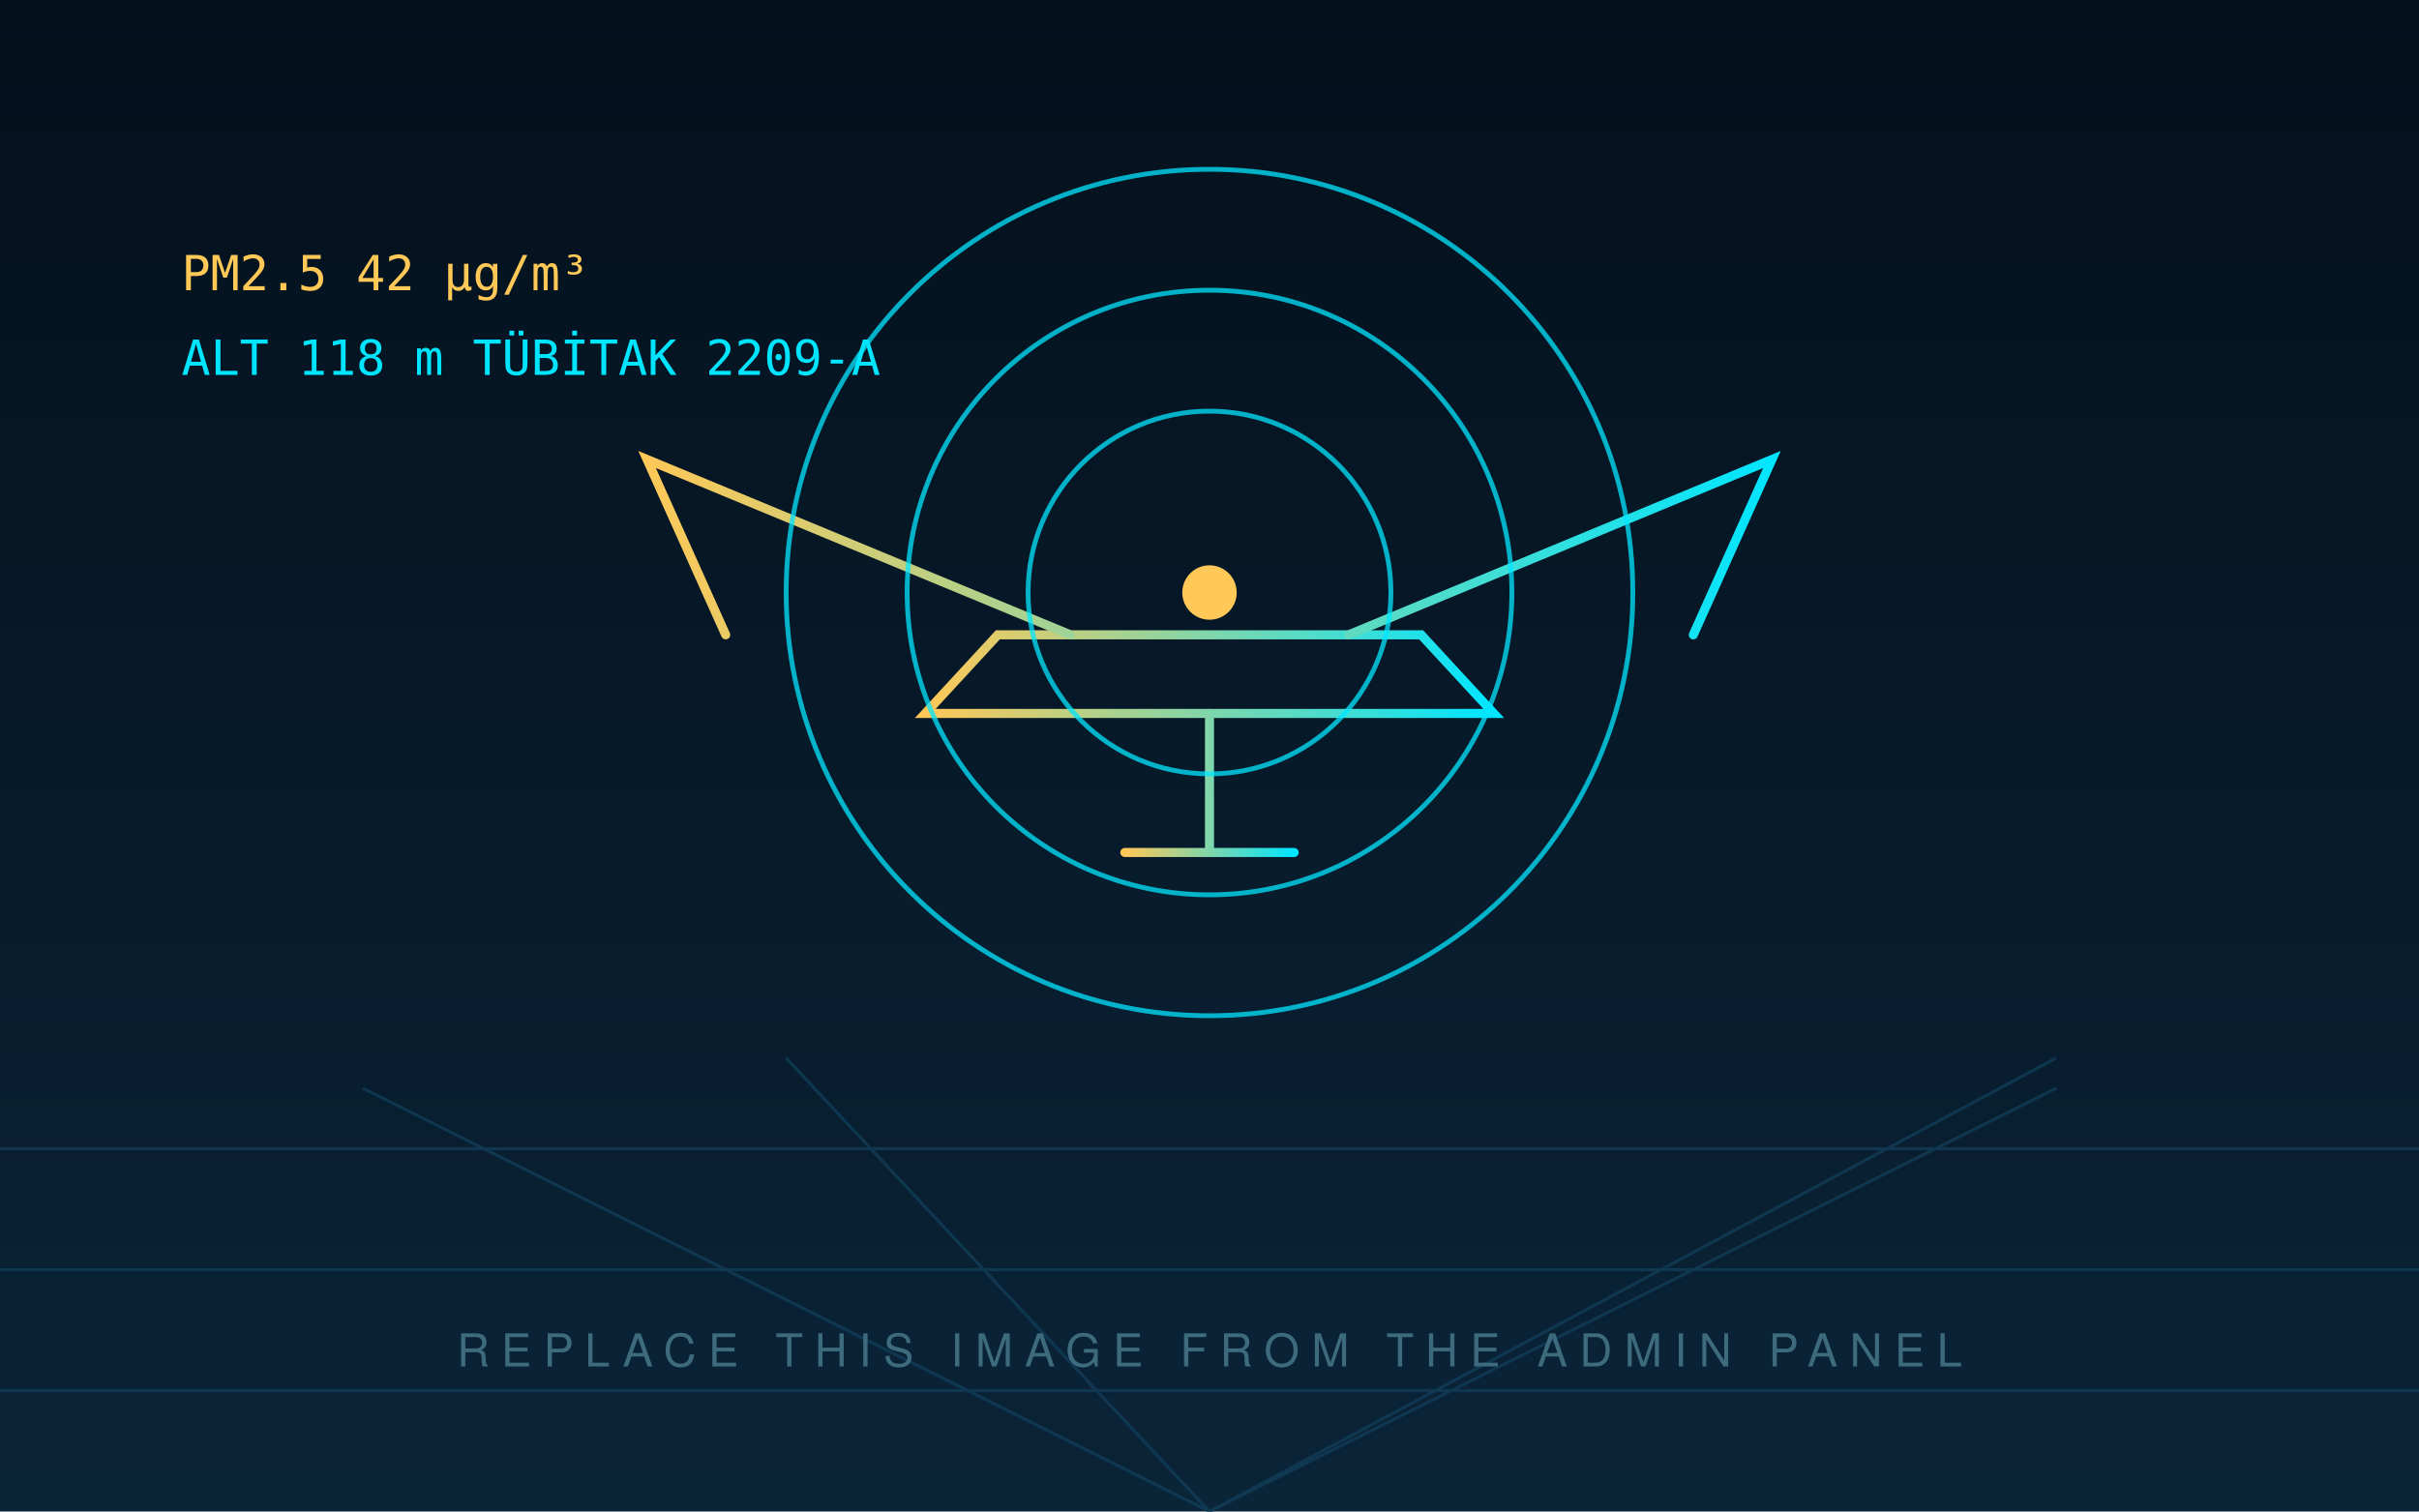
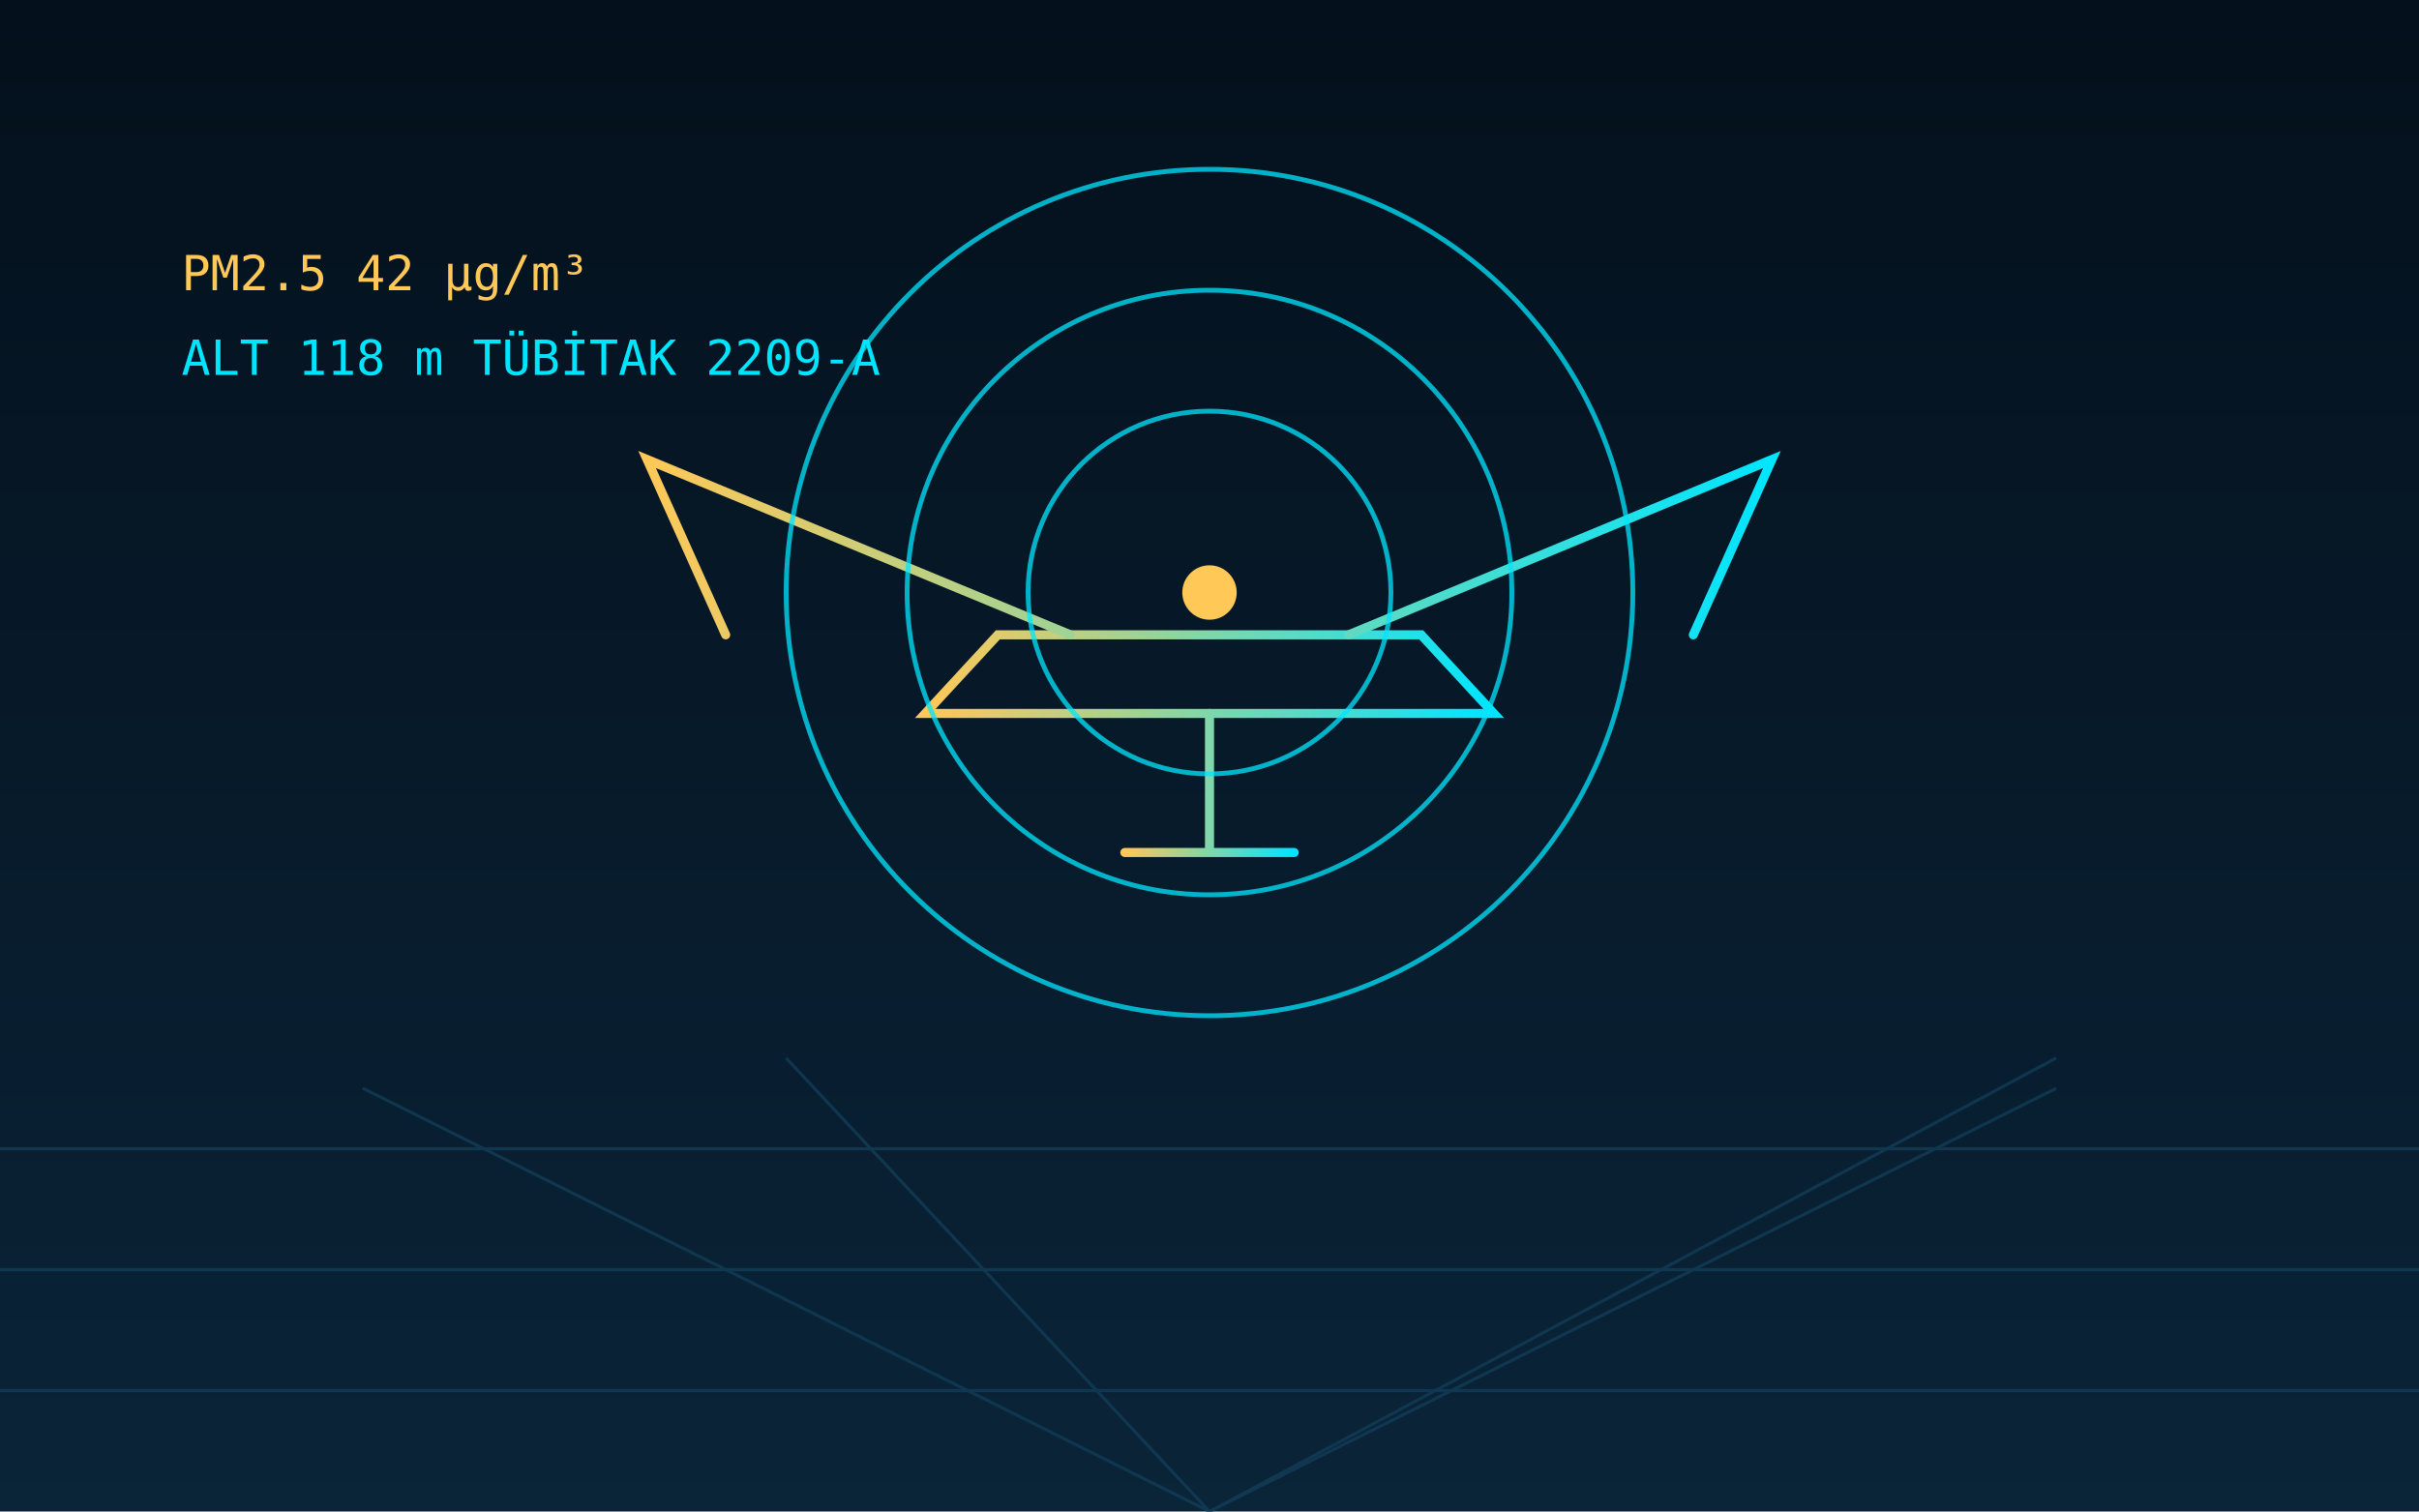
<svg xmlns="http://www.w3.org/2000/svg" viewBox="0 0 800 500" width="800" height="500">
  <defs>
    <linearGradient id="dg" x1="0" y1="0" x2="0" y2="1">
      <stop offset="0%" stop-color="#04101c" />
      <stop offset="100%" stop-color="#0a2438" />
    </linearGradient>
    <linearGradient id="da" x1="0" y1="0" x2="1" y2="0">
      <stop offset="0%" stop-color="#ffc857" />
      <stop offset="100%" stop-color="#00e5ff" />
    </linearGradient>
  </defs>
  <rect width="800" height="500" fill="url(#dg)" />
  <g stroke="#12405c" stroke-width="1" opacity="0.7">
    <path d="M0 380H800M0 420H800M0 460H800" />
    <path d="M400 500L120 360M400 500l280-140M400 500L260 350M400 500l280-150" />
  </g>
  <g fill="none" stroke="url(#da)" stroke-width="3" stroke-linecap="round">
    <path d="M330 210h140l24 26h-188z" />
    <path d="M354 210l-140-58 26 58M446 210l140-58-26 58" />
    <path d="M400 236v46M372 282h56" />
  </g>
  <circle cx="400" cy="196" r="9" fill="#ffc857" />
  <g fill="none" stroke="#00e5ff" stroke-width="1.6" opacity="0.75">
    <circle cx="400" cy="196" r="60" />
    <circle cx="400" cy="196" r="100" />
    <circle cx="400" cy="196" r="140" />
  </g>
  <text x="60" y="96" font-family="ui-monospace, Menlo, monospace" font-size="16" fill="#ffc857">PM2.5  42 µg/m³</text>
  <text x="60" y="124" font-family="ui-monospace, Menlo, monospace" font-size="16" fill="#00e5ff">ALT   118 m   TÜBİTAK 2209-A</text>
-   <text x="400" y="452" text-anchor="middle" font-family="Segoe UI, Helvetica, Arial, sans-serif" font-size="15" letter-spacing="4" fill="#3d6b7d">REPLACE THIS IMAGE FROM THE ADMIN PANEL</text>
</svg>
